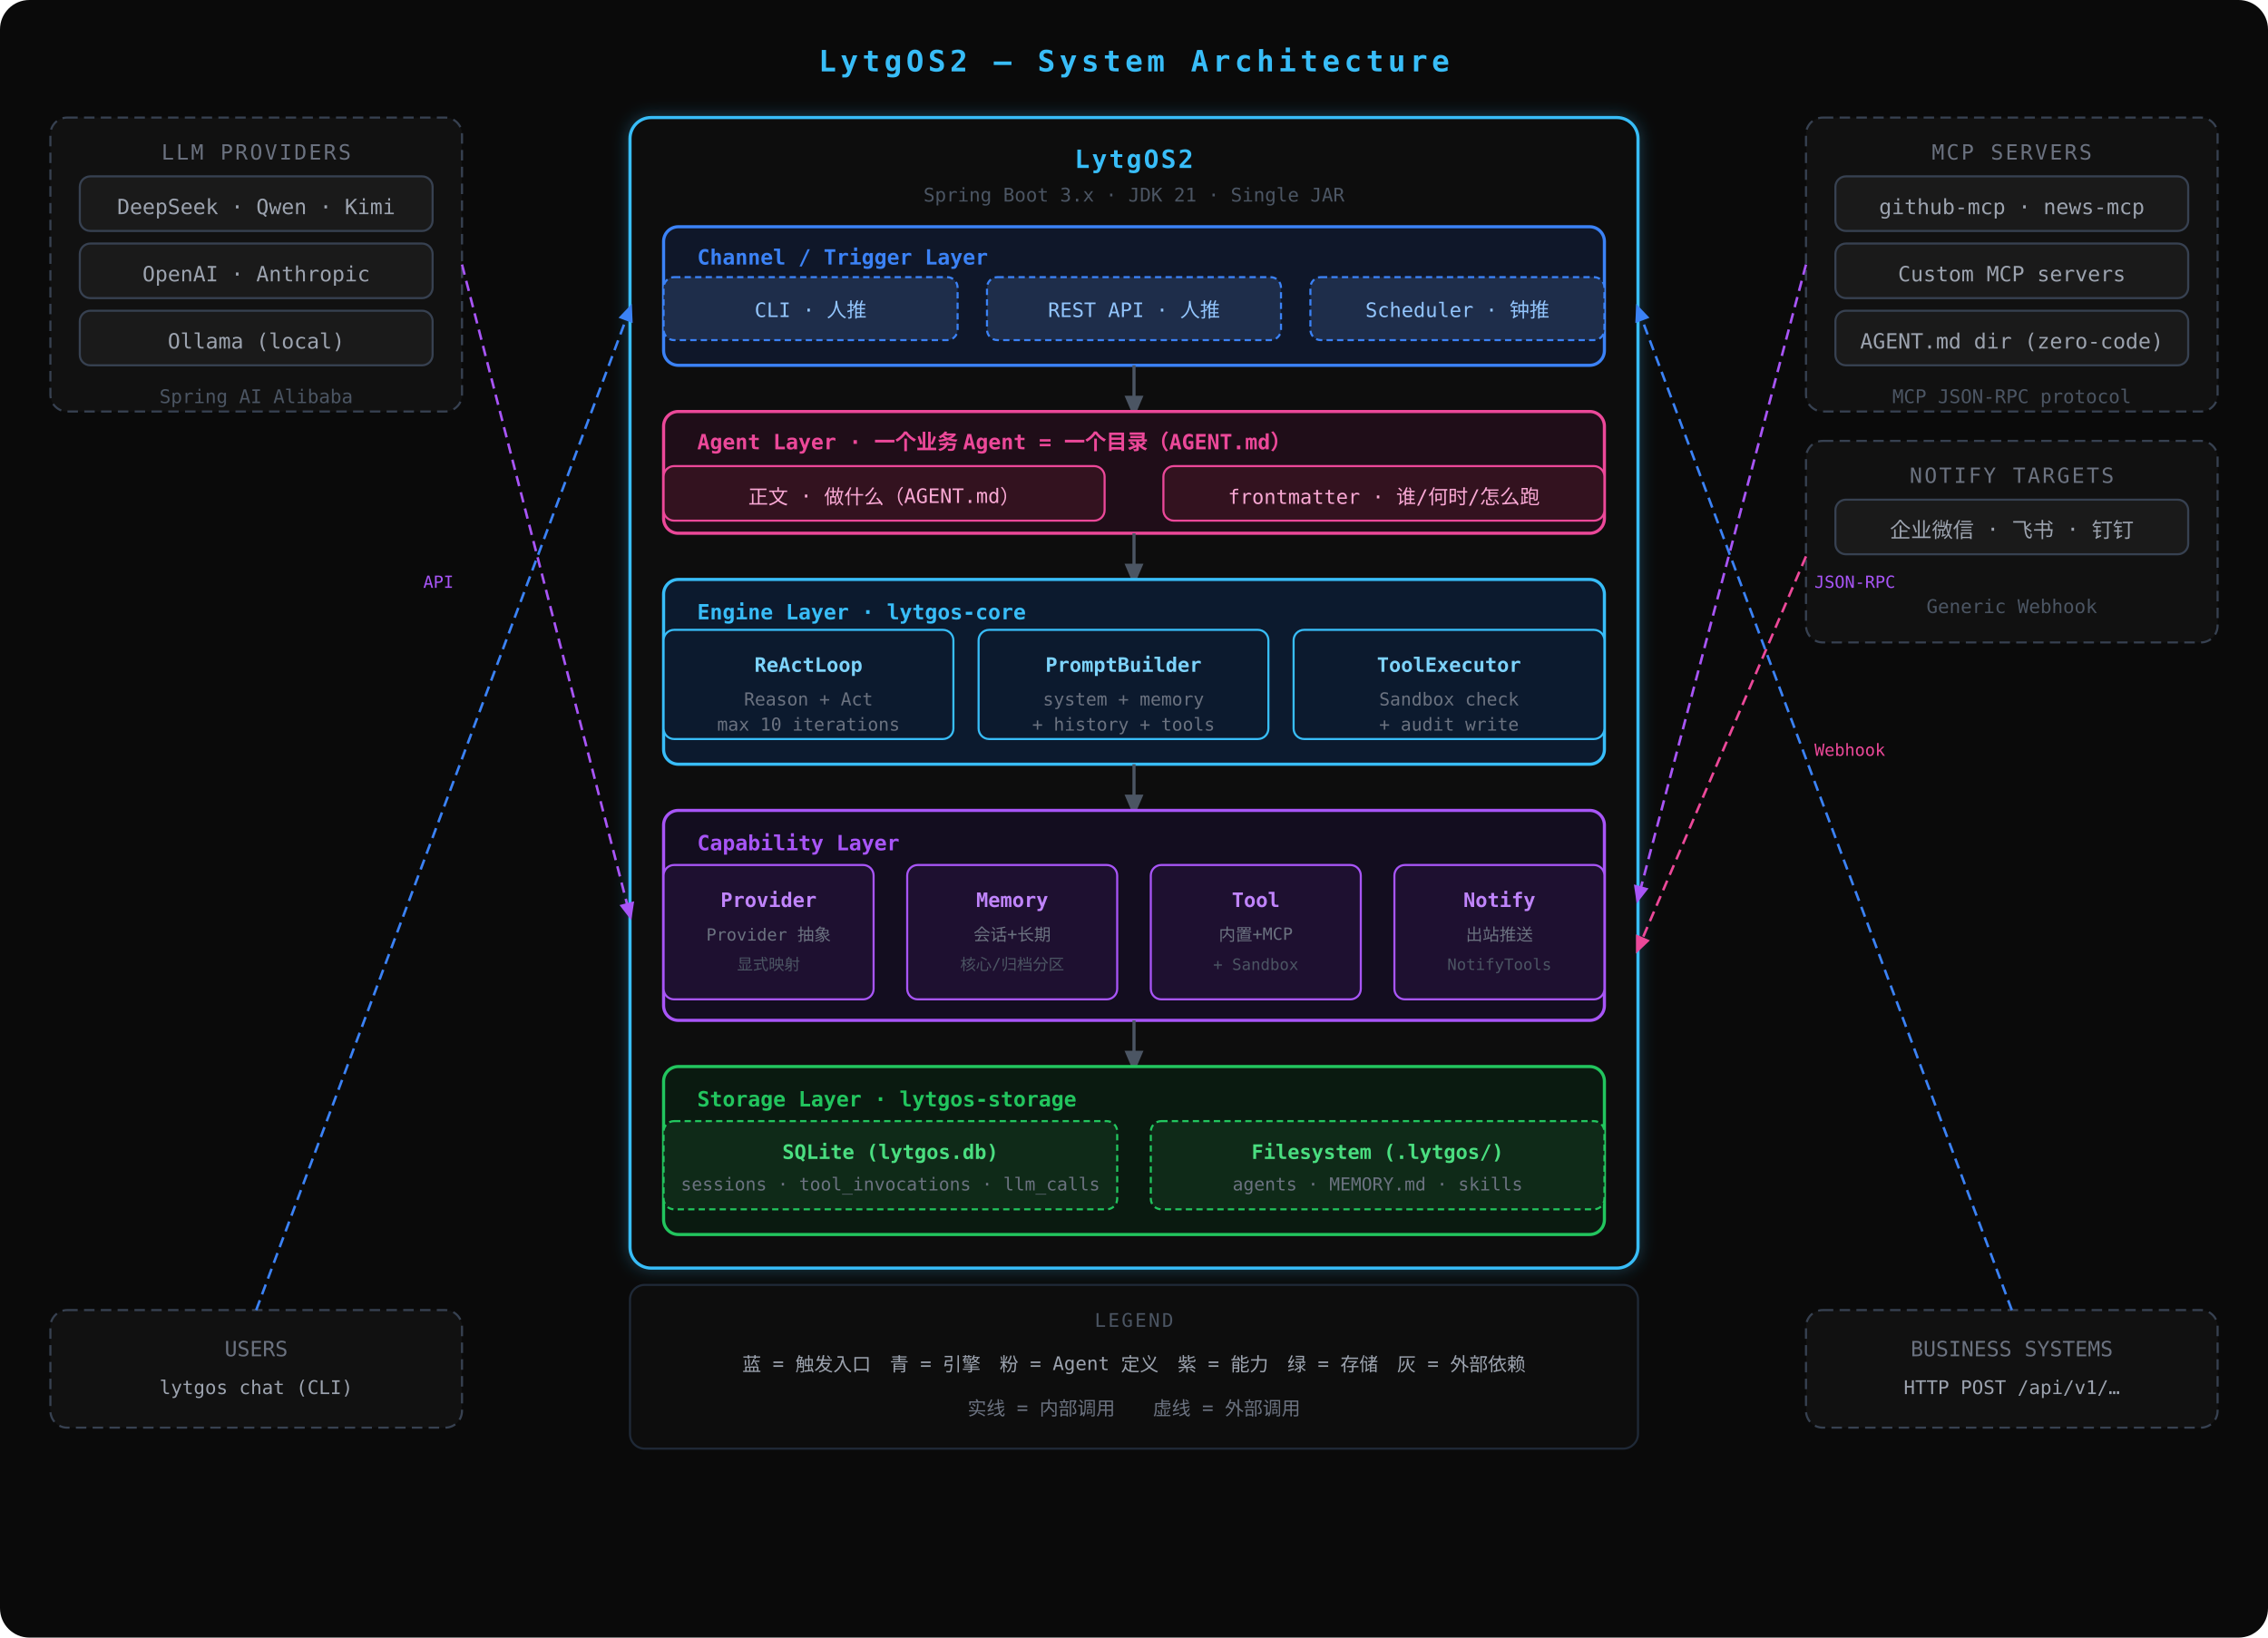
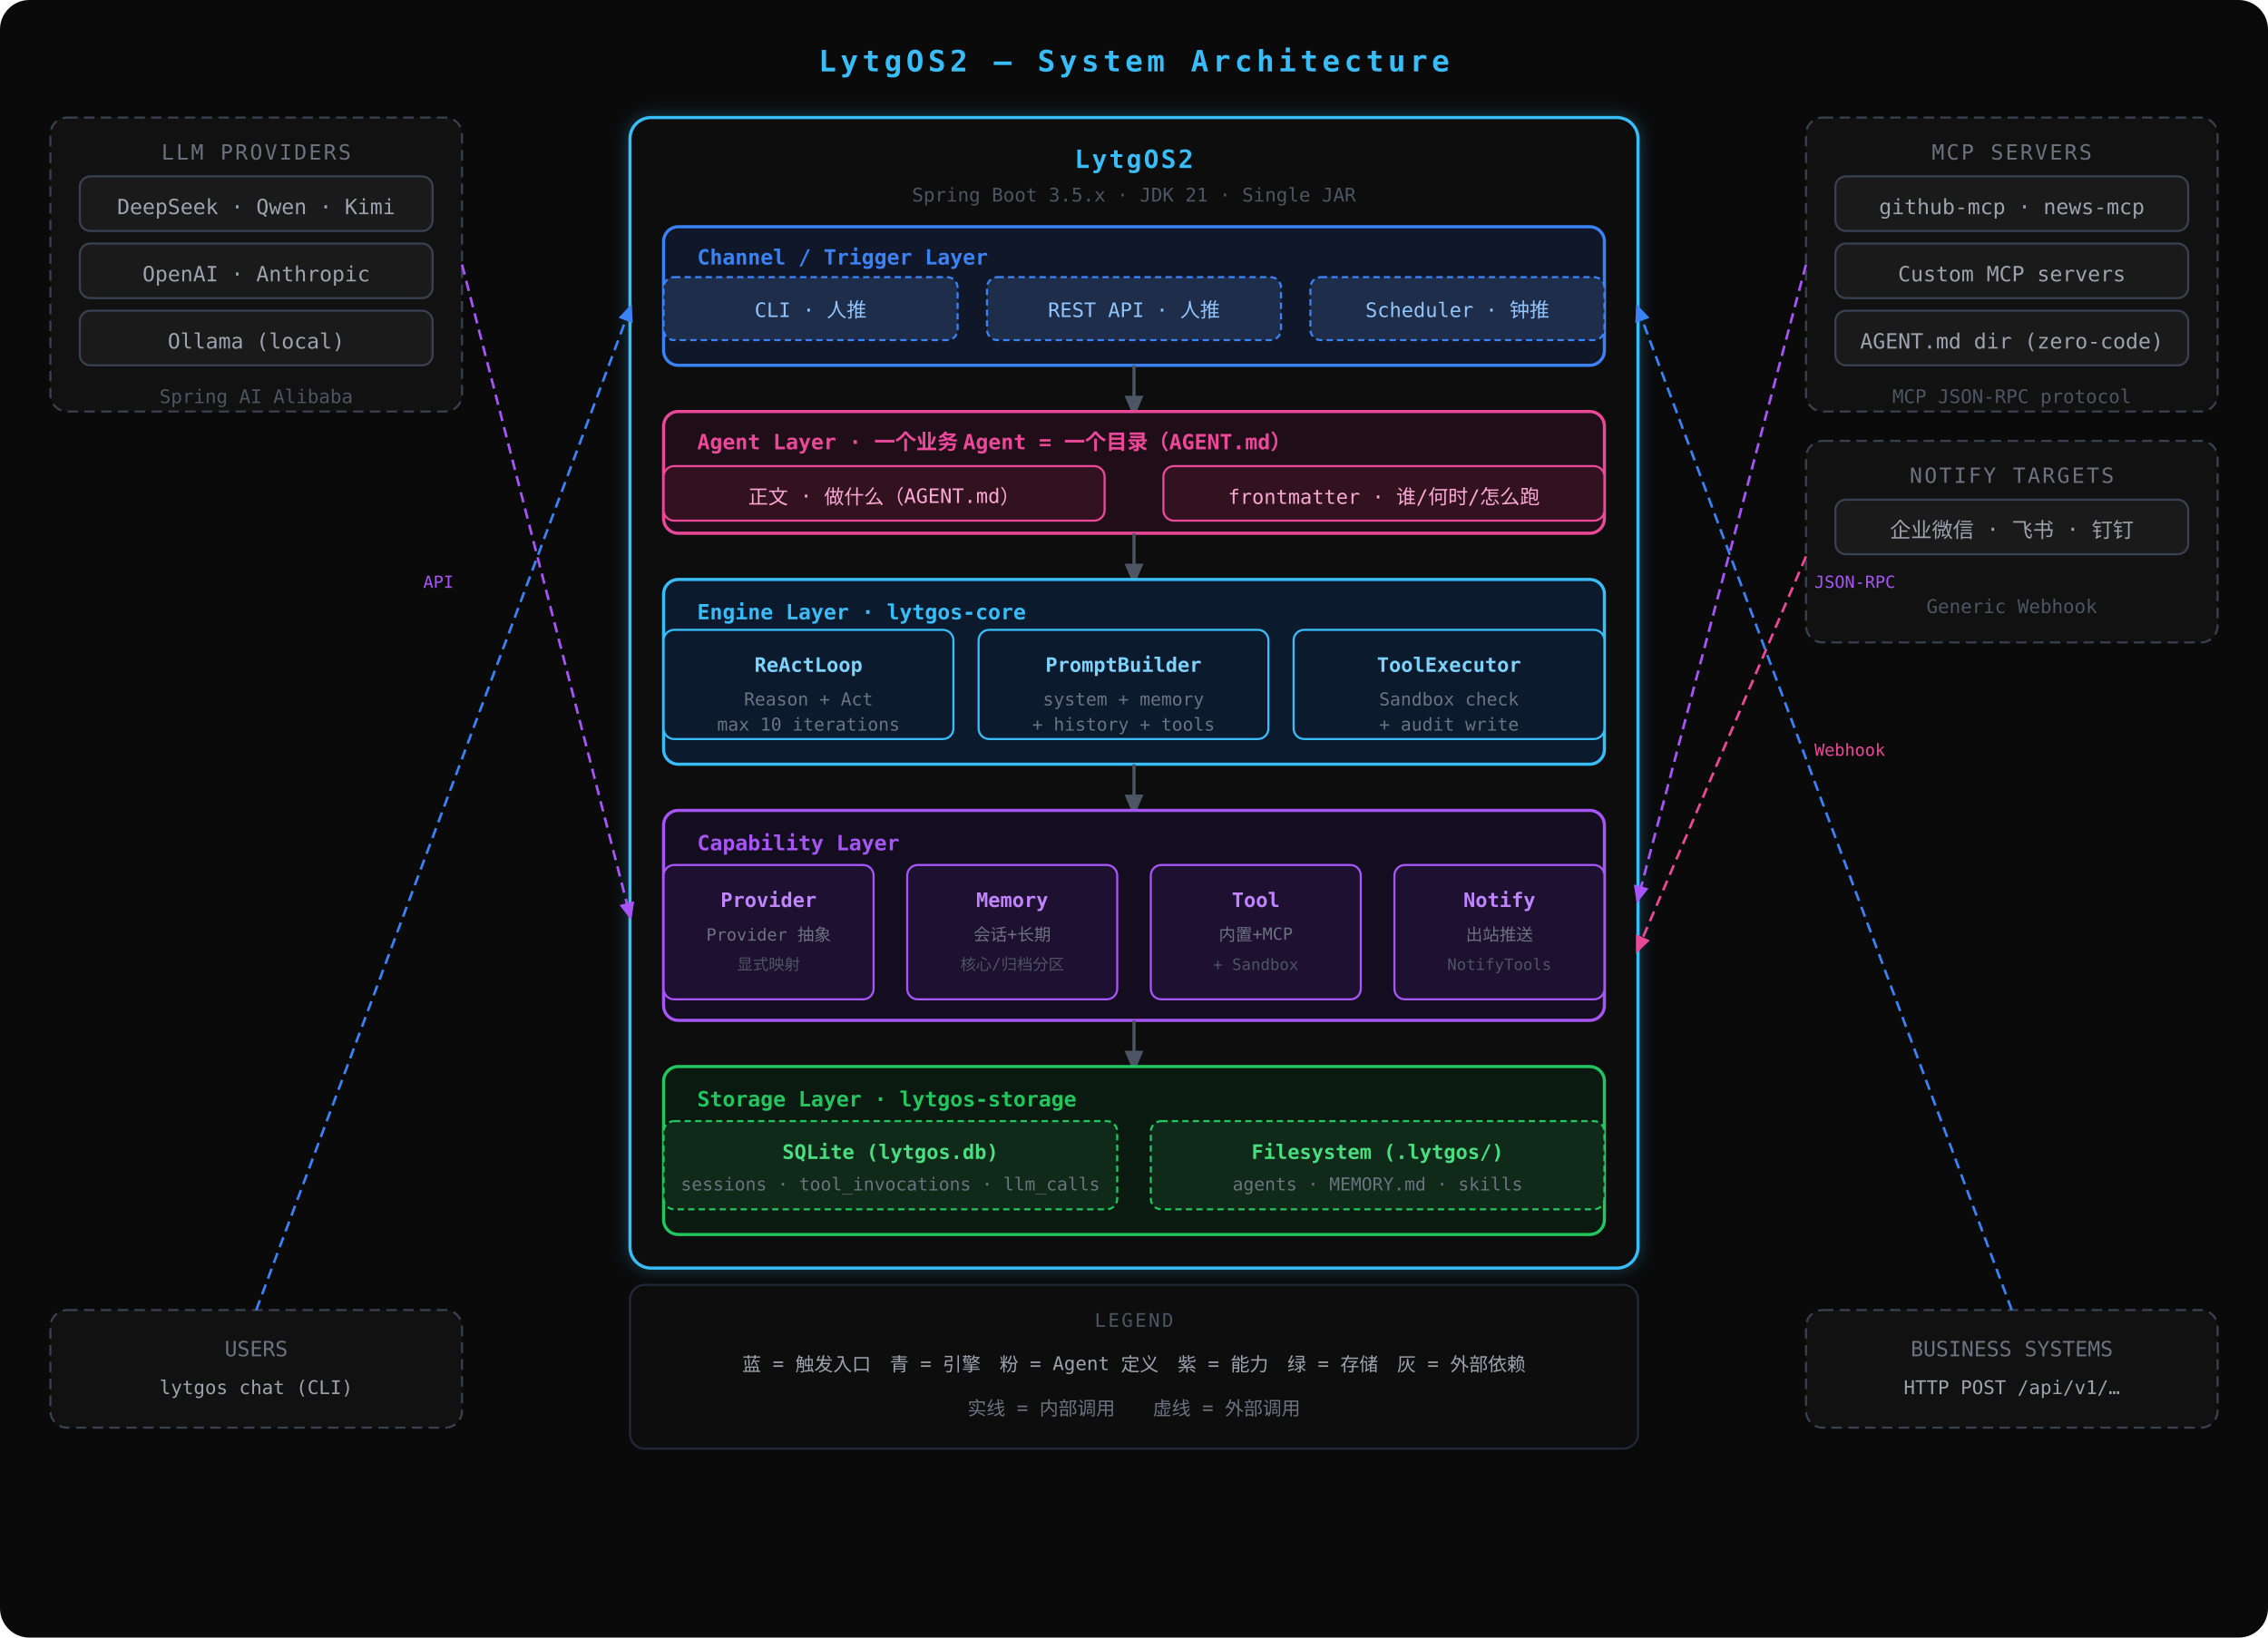
<svg xmlns="http://www.w3.org/2000/svg" viewBox="0 0 1080 780" width="1080" height="780">
  <defs>
    <filter id="shadow">
      <feDropShadow dx="0" dy="2" stdDeviation="3" flood-color="rgba(0,0,0,0.3)" />
    </filter>
    <filter id="glow">
      <feDropShadow dx="0" dy="0" stdDeviation="4" flood-color="rgba(56,189,248,0.3)" />
    </filter>
    <marker id="arr-gray" markerWidth="7" markerHeight="7" refX="5" refY="3" orient="auto">
      <path d="M0,0 L0,6 L7,3 Z" fill="#4b5563" />
    </marker>
    <marker id="arr-orange" markerWidth="7" markerHeight="7" refX="5" refY="3" orient="auto">
      <path d="M0,0 L0,6 L7,3 Z" fill="#38bdf8" />
    </marker>
    <marker id="arr-blue" markerWidth="7" markerHeight="7" refX="5" refY="3" orient="auto">
      <path d="M0,0 L0,6 L7,3 Z" fill="#3b82f6" />
    </marker>
    <marker id="arr-purple" markerWidth="7" markerHeight="7" refX="5" refY="3" orient="auto">
      <path d="M0,0 L0,6 L7,3 Z" fill="#a855f7" />
    </marker>
    <marker id="arr-pink" markerWidth="7" markerHeight="7" refX="5" refY="3" orient="auto">
      <path d="M0,0 L0,6 L7,3 Z" fill="#ec4899" />
    </marker>
  </defs>
  <rect width="1080" height="780" fill="#0a0a0a" rx="14" />
  <text x="540" y="34" font-family="'SF Mono','Fira Code',monospace" font-size="14" fill="#38bdf8" text-anchor="middle" letter-spacing="2" font-weight="bold">LytgOS2 — System Architecture</text>
  <rect x="24" y="56" width="196" height="140" rx="8" fill="#111" stroke="#374151" stroke-width="1" stroke-dasharray="5,3" />
  <text x="122" y="76" font-family="'SF Mono','Fira Code',monospace" font-size="10" fill="#6b7280" text-anchor="middle" letter-spacing="1">LLM PROVIDERS</text>
  <rect x="38" y="84" width="168" height="26" rx="5" fill="#1a1a1a" stroke="#374151" stroke-width="1" />
  <text x="122" y="102" font-family="'SF Mono','Fira Code',monospace" font-size="10" fill="#9ca3af" text-anchor="middle">DeepSeek · Qwen · Kimi</text>
  <rect x="38" y="116" width="168" height="26" rx="5" fill="#1a1a1a" stroke="#374151" stroke-width="1" />
  <text x="122" y="134" font-family="'SF Mono','Fira Code',monospace" font-size="10" fill="#9ca3af" text-anchor="middle">OpenAI · Anthropic</text>
  <rect x="38" y="148" width="168" height="26" rx="5" fill="#1a1a1a" stroke="#374151" stroke-width="1" />
  <text x="122" y="166" font-family="'SF Mono','Fira Code',monospace" font-size="10" fill="#9ca3af" text-anchor="middle">Ollama (local)</text>
  <text x="122" y="192" font-family="'SF Mono','Fira Code',monospace" font-size="9" fill="#4b5563" text-anchor="middle">Spring AI Alibaba</text>
  <rect x="860" y="56" width="196" height="140" rx="8" fill="#111" stroke="#374151" stroke-width="1" stroke-dasharray="5,3" />
  <text x="958" y="76" font-family="'SF Mono','Fira Code',monospace" font-size="10" fill="#6b7280" text-anchor="middle" letter-spacing="1">MCP SERVERS</text>
  <rect x="874" y="84" width="168" height="26" rx="5" fill="#1a1a1a" stroke="#374151" stroke-width="1" />
  <text x="958" y="102" font-family="'SF Mono','Fira Code',monospace" font-size="10" fill="#9ca3af" text-anchor="middle">github-mcp · news-mcp</text>
  <rect x="874" y="116" width="168" height="26" rx="5" fill="#1a1a1a" stroke="#374151" stroke-width="1" />
  <text x="958" y="134" font-family="'SF Mono','Fira Code',monospace" font-size="10" fill="#9ca3af" text-anchor="middle">Custom MCP servers</text>
  <rect x="874" y="148" width="168" height="26" rx="5" fill="#1a1a1a" stroke="#374151" stroke-width="1" />
  <text x="958" y="166" font-family="'SF Mono','Fira Code',monospace" font-size="10" fill="#9ca3af" text-anchor="middle">AGENT.md dir (zero-code)</text>
  <text x="958" y="192" font-family="'SF Mono','Fira Code',monospace" font-size="9" fill="#4b5563" text-anchor="middle">MCP JSON-RPC protocol</text>
  <rect x="860" y="210" width="196" height="96" rx="8" fill="#111" stroke="#374151" stroke-width="1" stroke-dasharray="5,3" />
  <text x="958" y="230" font-family="'SF Mono','Fira Code',monospace" font-size="10" fill="#6b7280" text-anchor="middle" letter-spacing="1">NOTIFY TARGETS</text>
  <rect x="874" y="238" width="168" height="26" rx="5" fill="#1a1a1a" stroke="#374151" stroke-width="1" />
  <text x="958" y="256" font-family="'SF Mono','Fira Code',monospace" font-size="10" fill="#9ca3af" text-anchor="middle">企业微信 · 飞书 · 钉钉</text>
  <text x="958" y="292" font-family="'SF Mono','Fira Code',monospace" font-size="9" fill="#4b5563" text-anchor="middle">Generic Webhook</text>
  <rect x="300" y="56" width="480" height="548" rx="10" fill="#0d0d0d" stroke="#38bdf8" stroke-width="1.5" filter="url(#glow)" />
  <text x="540" y="80" font-family="'SF Mono','Fira Code',monospace" font-size="12" fill="#38bdf8" text-anchor="middle" font-weight="bold" letter-spacing="1">LytgOS2</text>
-   <text x="540" y="96" font-family="'SF Mono','Fira Code',monospace" font-size="9" fill="#4b5563" text-anchor="middle">Spring Boot 3.x · JDK 21 · Single JAR</text>
+   <text x="540" y="96" font-family="'SF Mono','Fira Code',monospace" font-size="9" fill="#4b5563" text-anchor="middle">Spring Boot 3.5.x · JDK 21 · Single JAR</text>
  <rect x="316" y="108" width="448" height="66" rx="7" fill="#0f1729" stroke="#3b82f6" stroke-width="1.5" />
  <text x="332" y="126" font-family="'SF Mono','Fira Code',monospace" font-size="10" fill="#3b82f6" font-weight="bold">Channel / Trigger Layer</text>
  <rect x="316" y="132" width="140" height="30" rx="5" fill="#1e2d4a" stroke="#3b82f6" stroke-width="1" stroke-dasharray="3,2" />
  <text x="386" y="151" font-family="'SF Mono','Fira Code',monospace" font-size="9.5" fill="#93c5fd" text-anchor="middle">CLI · 人推</text>
  <rect x="470" y="132" width="140" height="30" rx="5" fill="#1e2d4a" stroke="#3b82f6" stroke-width="1" stroke-dasharray="3,2" />
  <text x="540" y="151" font-family="'SF Mono','Fira Code',monospace" font-size="9.5" fill="#93c5fd" text-anchor="middle">REST API · 人推</text>
  <rect x="624" y="132" width="140" height="30" rx="5" fill="#1e2d4a" stroke="#3b82f6" stroke-width="1" stroke-dasharray="3,2" />
  <text x="694" y="151" font-family="'SF Mono','Fira Code',monospace" font-size="9.5" fill="#93c5fd" text-anchor="middle">Scheduler · 钟推</text>
  <line x1="540" y1="174" x2="540" y2="196" stroke="#4b5563" stroke-width="1.5" marker-end="url(#arr-gray)" />
  <rect x="316" y="196" width="448" height="58" rx="7" fill="#1f0d18" stroke="#ec4899" stroke-width="1.5" />
  <text x="332" y="214" font-family="'SF Mono','Fira Code',monospace" font-size="10" fill="#ec4899" font-weight="bold">Agent Layer  ·  一个业务 Agent = 一个目录（AGENT.md）</text>
  <rect x="316" y="222" width="210" height="26" rx="5" fill="#33121f" stroke="#ec4899" stroke-width="1" />
  <text x="421" y="240" font-family="'SF Mono','Fira Code',monospace" font-size="9.5" fill="#f9a8d4" text-anchor="middle">正文 · 做什么（AGENT.md）</text>
  <rect x="554" y="222" width="210" height="26" rx="5" fill="#33121f" stroke="#ec4899" stroke-width="1" />
  <text x="659" y="240" font-family="'SF Mono','Fira Code',monospace" font-size="9.5" fill="#f9a8d4" text-anchor="middle">frontmatter · 谁/何时/怎么跑</text>
  <line x1="540" y1="254" x2="540" y2="276" stroke="#4b5563" stroke-width="1.5" marker-end="url(#arr-gray)" />
  <rect x="316" y="276" width="448" height="88" rx="7" fill="#0c1a2e" stroke="#38bdf8" stroke-width="1.5" />
  <text x="332" y="295" font-family="'SF Mono','Fira Code',monospace" font-size="10" fill="#38bdf8" font-weight="bold">Engine Layer  ·  lytgos-core</text>
  <rect x="316" y="300" width="138" height="52" rx="5" fill="#0c1a2e" stroke="#38bdf8" stroke-width="1" />
  <text x="385" y="320" font-family="'SF Mono','Fira Code',monospace" font-size="9.5" fill="#7dd3fc" text-anchor="middle" font-weight="bold">ReActLoop</text>
  <text x="385" y="336" font-family="'SF Mono','Fira Code',monospace" font-size="8.5" fill="#6b7280" text-anchor="middle">Reason + Act</text>
  <text x="385" y="348" font-family="'SF Mono','Fira Code',monospace" font-size="8.5" fill="#6b7280" text-anchor="middle">max 10 iterations</text>
  <rect x="466" y="300" width="138" height="52" rx="5" fill="#0c1a2e" stroke="#38bdf8" stroke-width="1" />
  <text x="535" y="320" font-family="'SF Mono','Fira Code',monospace" font-size="9.5" fill="#7dd3fc" text-anchor="middle" font-weight="bold">PromptBuilder</text>
  <text x="535" y="336" font-family="'SF Mono','Fira Code',monospace" font-size="8.5" fill="#6b7280" text-anchor="middle">system + memory</text>
  <text x="535" y="348" font-family="'SF Mono','Fira Code',monospace" font-size="8.5" fill="#6b7280" text-anchor="middle">+ history + tools</text>
  <rect x="616" y="300" width="148" height="52" rx="5" fill="#0c1a2e" stroke="#38bdf8" stroke-width="1" />
  <text x="690" y="320" font-family="'SF Mono','Fira Code',monospace" font-size="9.5" fill="#7dd3fc" text-anchor="middle" font-weight="bold">ToolExecutor</text>
  <text x="690" y="336" font-family="'SF Mono','Fira Code',monospace" font-size="8.5" fill="#6b7280" text-anchor="middle">Sandbox check</text>
  <text x="690" y="348" font-family="'SF Mono','Fira Code',monospace" font-size="8.5" fill="#6b7280" text-anchor="middle">+ audit write</text>
  <line x1="540" y1="364" x2="540" y2="386" stroke="#4b5563" stroke-width="1.5" marker-end="url(#arr-gray)" />
  <rect x="316" y="386" width="448" height="100" rx="7" fill="#130d1f" stroke="#a855f7" stroke-width="1.5" />
  <text x="332" y="405" font-family="'SF Mono','Fira Code',monospace" font-size="10" fill="#a855f7" font-weight="bold">Capability Layer</text>
  <rect x="316" y="412" width="100" height="64" rx="5" fill="#1e1030" stroke="#a855f7" stroke-width="1" />
  <text x="366" y="432" font-family="'SF Mono','Fira Code',monospace" font-size="9.5" fill="#c084fc" text-anchor="middle" font-weight="bold">Provider</text>
  <text x="366" y="448" font-family="'SF Mono','Fira Code',monospace" font-size="8" fill="#6b7280" text-anchor="middle">Provider 抽象</text>
  <text x="366" y="462" font-family="'SF Mono','Fira Code',monospace" font-size="7.5" fill="#4b5563" text-anchor="middle">显式映射</text>
  <rect x="432" y="412" width="100" height="64" rx="5" fill="#1e1030" stroke="#a855f7" stroke-width="1" />
  <text x="482" y="432" font-family="'SF Mono','Fira Code',monospace" font-size="9.5" fill="#c084fc" text-anchor="middle" font-weight="bold">Memory</text>
  <text x="482" y="448" font-family="'SF Mono','Fira Code',monospace" font-size="8" fill="#6b7280" text-anchor="middle">会话+长期</text>
  <text x="482" y="462" font-family="'SF Mono','Fira Code',monospace" font-size="7.5" fill="#4b5563" text-anchor="middle">核心/归档分区</text>
  <rect x="548" y="412" width="100" height="64" rx="5" fill="#1e1030" stroke="#a855f7" stroke-width="1" />
  <text x="598" y="432" font-family="'SF Mono','Fira Code',monospace" font-size="9.5" fill="#c084fc" text-anchor="middle" font-weight="bold">Tool</text>
  <text x="598" y="448" font-family="'SF Mono','Fira Code',monospace" font-size="8" fill="#6b7280" text-anchor="middle">内置+MCP</text>
  <text x="598" y="462" font-family="'SF Mono','Fira Code',monospace" font-size="7.5" fill="#4b5563" text-anchor="middle">+ Sandbox</text>
  <rect x="664" y="412" width="100" height="64" rx="5" fill="#1e1030" stroke="#a855f7" stroke-width="1" />
  <text x="714" y="432" font-family="'SF Mono','Fira Code',monospace" font-size="9.5" fill="#c084fc" text-anchor="middle" font-weight="bold">Notify</text>
  <text x="714" y="448" font-family="'SF Mono','Fira Code',monospace" font-size="8" fill="#6b7280" text-anchor="middle">出站推送</text>
  <text x="714" y="462" font-family="'SF Mono','Fira Code',monospace" font-size="7.5" fill="#4b5563" text-anchor="middle">NotifyTools</text>
  <line x1="540" y1="486" x2="540" y2="508" stroke="#4b5563" stroke-width="1.5" marker-end="url(#arr-gray)" />
  <rect x="316" y="508" width="448" height="80" rx="7" fill="#0a1a10" stroke="#22c55e" stroke-width="1.5" />
  <text x="332" y="527" font-family="'SF Mono','Fira Code',monospace" font-size="10" fill="#22c55e" font-weight="bold">Storage Layer  ·  lytgos-storage</text>
  <rect x="316" y="534" width="216" height="42" rx="5" fill="#0f2a18" stroke="#22c55e" stroke-width="1" stroke-dasharray="3,2" />
  <text x="424" y="552" font-family="'SF Mono','Fira Code',monospace" font-size="9.5" fill="#4ade80" text-anchor="middle" font-weight="bold">SQLite (lytgos.db)</text>
  <text x="424" y="567" font-family="'SF Mono','Fira Code',monospace" font-size="8.5" fill="#6b7280" text-anchor="middle">sessions · tool_invocations · llm_calls</text>
  <rect x="548" y="534" width="216" height="42" rx="5" fill="#0f2a18" stroke="#22c55e" stroke-width="1" stroke-dasharray="3,2" />
  <text x="656" y="552" font-family="'SF Mono','Fira Code',monospace" font-size="9.5" fill="#4ade80" text-anchor="middle" font-weight="bold">Filesystem (.lytgos/)</text>
  <text x="656" y="567" font-family="'SF Mono','Fira Code',monospace" font-size="8.5" fill="#6b7280" text-anchor="middle">agents · MEMORY.md · skills</text>
  <line x1="220" y1="126" x2="300" y2="436" stroke="#a855f7" stroke-width="1.2" stroke-dasharray="5,3" marker-end="url(#arr-purple)" />
  <text x="216" y="280" font-family="'SF Mono','Fira Code',monospace" font-size="8" fill="#a855f7" text-anchor="end">API</text>
  <line x1="860" y1="126" x2="780" y2="428" stroke="#a855f7" stroke-width="1.2" stroke-dasharray="5,3" marker-end="url(#arr-purple)" />
  <text x="864" y="280" font-family="'SF Mono','Fira Code',monospace" font-size="8" fill="#a855f7">JSON-RPC</text>
  <line x1="860" y1="265" x2="780" y2="452" stroke="#ec4899" stroke-width="1.2" stroke-dasharray="5,3" marker-end="url(#arr-pink)" />
  <text x="864" y="360" font-family="'SF Mono','Fira Code',monospace" font-size="8" fill="#ec4899">Webhook</text>
  <rect x="24" y="624" width="196" height="56" rx="8" fill="#111" stroke="#374151" stroke-width="1" stroke-dasharray="5,3" />
  <text x="122" y="646" font-family="'SF Mono','Fira Code',monospace" font-size="10" fill="#6b7280" text-anchor="middle">USERS</text>
  <text x="122" y="664" font-family="'SF Mono','Fira Code',monospace" font-size="9" fill="#9ca3af" text-anchor="middle">lytgos chat (CLI)</text>
  <rect x="860" y="624" width="196" height="56" rx="8" fill="#111" stroke="#374151" stroke-width="1" stroke-dasharray="5,3" />
  <text x="958" y="646" font-family="'SF Mono','Fira Code',monospace" font-size="10" fill="#6b7280" text-anchor="middle">BUSINESS SYSTEMS</text>
  <text x="958" y="664" font-family="'SF Mono','Fira Code',monospace" font-size="9" fill="#9ca3af" text-anchor="middle">HTTP POST /api/v1/…</text>
  <line x1="122" y1="624" x2="300" y2="147" stroke="#3b82f6" stroke-width="1.2" stroke-dasharray="5,3" marker-end="url(#arr-blue)" />
  <line x1="958" y1="624" x2="780" y2="147" stroke="#3b82f6" stroke-width="1.2" stroke-dasharray="5,3" marker-end="url(#arr-blue)" />
  <rect x="300" y="612" width="480" height="78" rx="7" fill="#0d0d0d" stroke="#1f2937" stroke-width="1" />
  <text x="540" y="632" font-family="'SF Mono','Fira Code',monospace" font-size="9" fill="#4b5563" text-anchor="middle" letter-spacing="1">LEGEND</text>
  <text x="540" y="653" font-family="'SF Mono','Fira Code',monospace" font-size="9" fill="#9ca3af" text-anchor="middle">蓝 = 触发入口　青 = 引擎　粉 = Agent 定义　紫 = 能力　绿 = 存储　灰 = 外部依赖</text>
  <text x="540" y="674" font-family="'SF Mono','Fira Code',monospace" font-size="9" fill="#6b7280" text-anchor="middle">实线 = 内部调用　　虚线 = 外部调用</text>
</svg>
